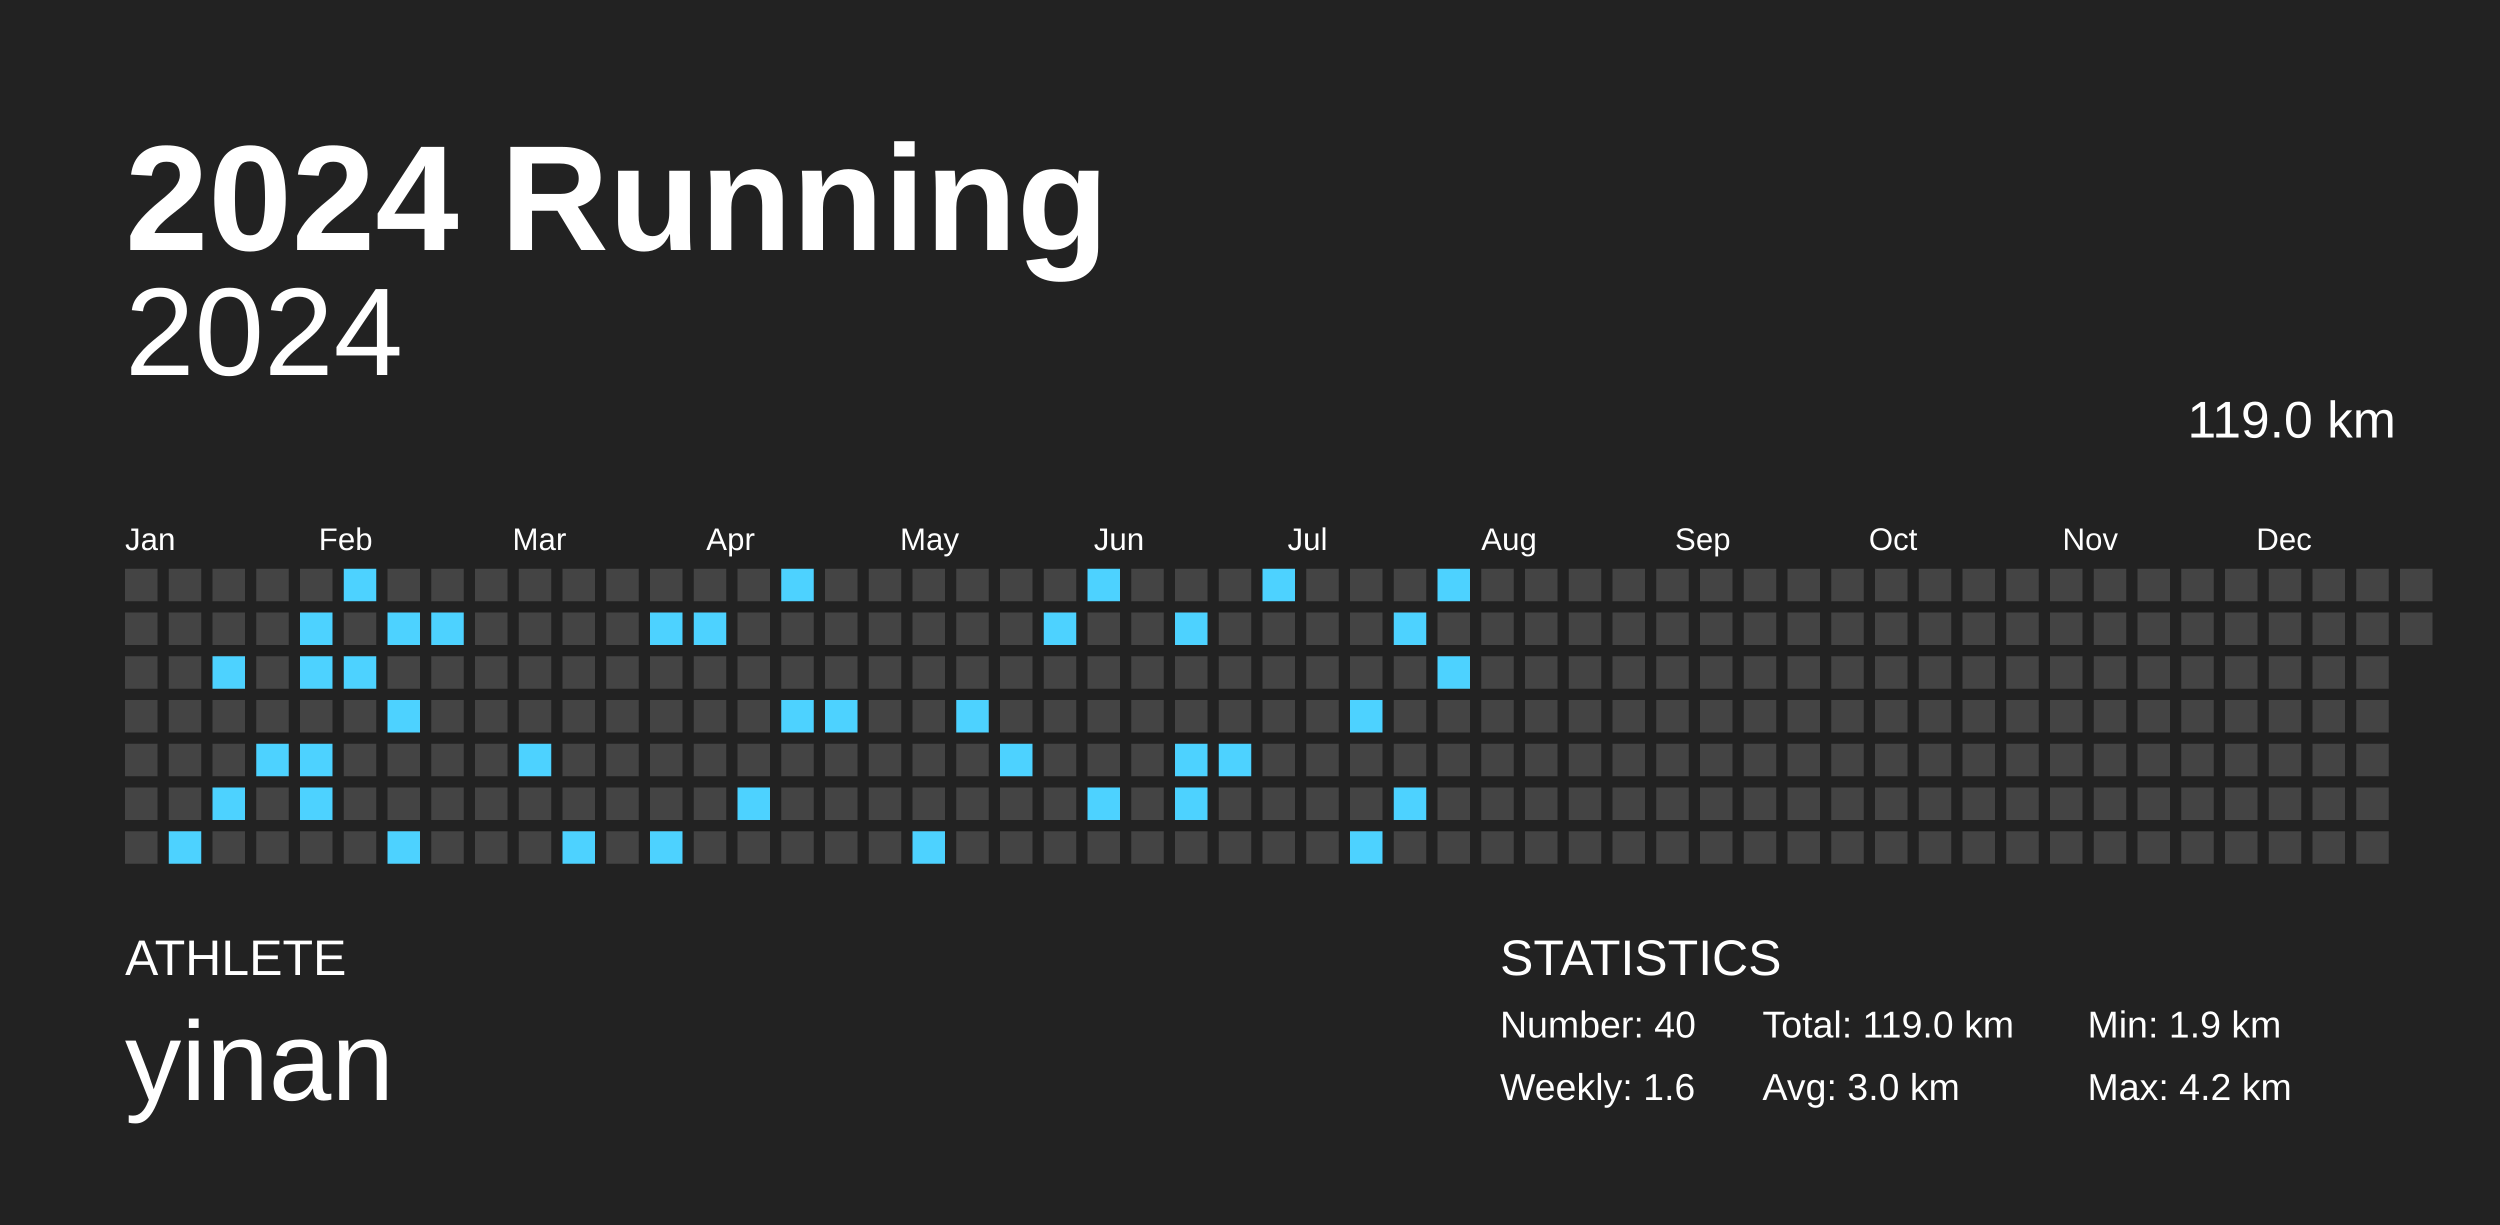
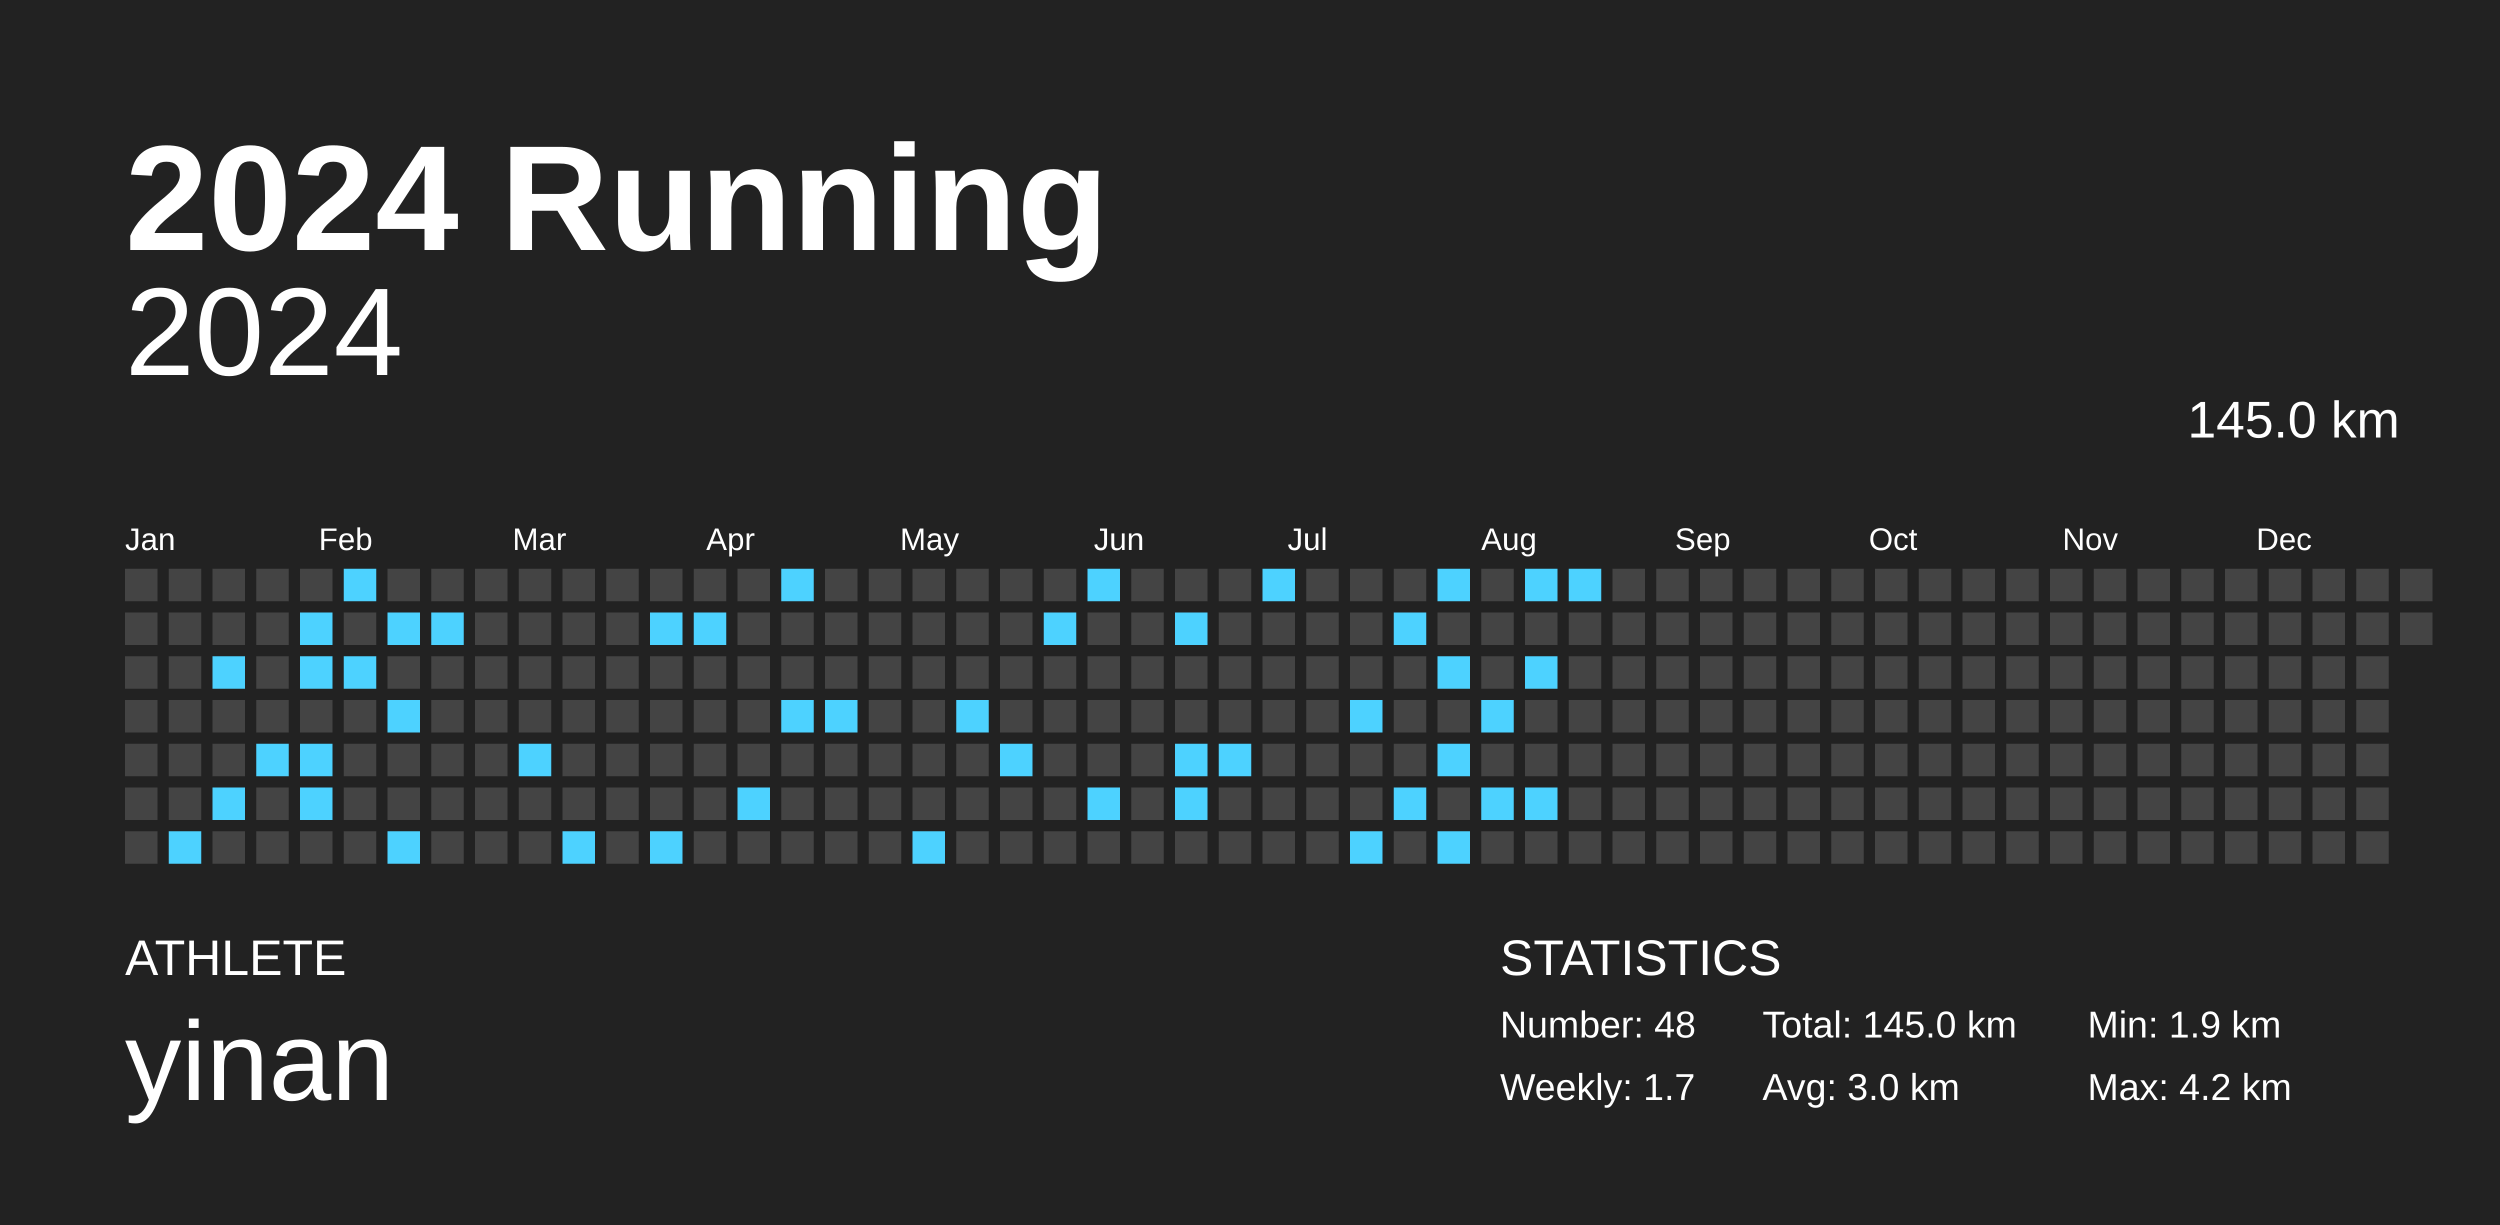
<svg xmlns="http://www.w3.org/2000/svg" baseProfile="full" height="98mm" version="1.1" viewBox="0,0,200,98" width="200mm">
  <defs />
  <rect fill="#222222" height="98" width="200" x="0" y="0" />
  <text fill="#FFFFFF" style="font-size:12px; font-family:Arial; font-weight:bold;" x="10" y="20">2024 Running</text>
  <text fill="#FFFFFF" style="font-size:4px; font-family:Arial" x="10" y="78">ATHLETE</text>
  <text fill="#FFFFFF" style="font-size:9px; font-family:Arial" x="10" y="88">yinan</text>
  <text fill="#FFFFFF" style="font-size:4px; font-family:Arial" x="120" y="78">STATISTICS</text>
-   <text fill="#FFFFFF" style="font-size:3px; font-family:Arial" x="120" y="83">Number: 40</text>
-   <text fill="#FFFFFF" style="font-size:3px; font-family:Arial" x="120" y="88">Weekly: 1.6</text>
-   <text fill="#FFFFFF" style="font-size:3px; font-family:Arial" x="141" y="83">Total: 119.0 km</text>
+   <text fill="#FFFFFF" style="font-size:3px; font-family:Arial" x="120" y="83">Number: 48</text>
+   <text fill="#FFFFFF" style="font-size:3px; font-family:Arial" x="120" y="88">Weekly: 1.7</text>
+   <text fill="#FFFFFF" style="font-size:3px; font-family:Arial" x="141" y="83">Total: 145.0 km</text>
  <text fill="#FFFFFF" style="font-size:3px; font-family:Arial" x="141" y="88">Avg: 3.0 km</text>
  <text fill="#FFFFFF" style="font-size:3px; font-family:Arial" x="167" y="83">Min: 1.9 km</text>
  <text fill="#FFFFFF" style="font-size:3px; font-family:Arial" x="167" y="88">Max: 4.2 km</text>
  <text alignment-baseline="hanging" fill="#FFFFFF" style="font-size:10.0px; font-family:Arial;" x="10" y="30">2024</text>
-   <text alignment-baseline="hanging" fill="#FFFFFF" style="font-size:4.125px; font-family:Arial;" x="175" y="35">119.0 km</text>
+   <text alignment-baseline="hanging" fill="#FFFFFF" style="font-size:4.125px; font-family:Arial;" x="175" y="35">145.0 km</text>
  <text fill="#FFFFFF" style="font-size:2.5px; font-family:Arial" x="10.0" y="44">Jan</text>
  <text fill="#FFFFFF" style="font-size:2.5px; font-family:Arial" x="25.5" y="44">Feb</text>
  <text fill="#FFFFFF" style="font-size:2.5px; font-family:Arial" x="41.0" y="44">Mar</text>
  <text fill="#FFFFFF" style="font-size:2.5px; font-family:Arial" x="56.5" y="44">Apr</text>
  <text fill="#FFFFFF" style="font-size:2.5px; font-family:Arial" x="72.0" y="44">May</text>
  <text fill="#FFFFFF" style="font-size:2.5px; font-family:Arial" x="87.5" y="44">Jun</text>
  <text fill="#FFFFFF" style="font-size:2.5px; font-family:Arial" x="103.0" y="44">Jul</text>
  <text fill="#FFFFFF" style="font-size:2.5px; font-family:Arial" x="118.5" y="44">Aug</text>
  <text fill="#FFFFFF" style="font-size:2.5px; font-family:Arial" x="134.0" y="44">Sep</text>
  <text fill="#FFFFFF" style="font-size:2.5px; font-family:Arial" x="149.5" y="44">Oct</text>
  <text fill="#FFFFFF" style="font-size:2.5px; font-family:Arial" x="165.0" y="44">Nov</text>
  <text fill="#FFFFFF" style="font-size:2.5px; font-family:Arial" x="180.5" y="44">Dec</text>
  <rect fill="#444444" height="2.6" width="2.6" x="10.0" y="45.5" />
  <rect fill="#444444" height="2.6" width="2.6" x="10.0" y="49.0" />
  <rect fill="#444444" height="2.6" width="2.6" x="10.0" y="52.5" />
  <rect fill="#444444" height="2.6" width="2.6" x="10.0" y="56.0" />
  <rect fill="#444444" height="2.6" width="2.6" x="10.0" y="59.5" />
  <rect fill="#444444" height="2.6" width="2.6" x="10.0" y="63.0" />
  <rect fill="#444444" height="2.6" width="2.6" x="10.0" y="66.5" />
  <rect fill="#444444" height="2.6" width="2.6" x="13.5" y="45.5" />
  <rect fill="#444444" height="2.6" width="2.6" x="13.5" y="49.0" />
  <rect fill="#444444" height="2.6" width="2.6" x="13.5" y="52.5" />
  <rect fill="#444444" height="2.6" width="2.6" x="13.5" y="56.0" />
  <rect fill="#444444" height="2.6" width="2.6" x="13.5" y="59.5" />
  <rect fill="#444444" height="2.6" width="2.6" x="13.5" y="63.0" />
  <rect fill="#4dd2ff" height="2.6" width="2.6" x="13.5" y="66.5" />
  <rect fill="#444444" height="2.6" width="2.6" x="17.0" y="45.5" />
  <rect fill="#444444" height="2.6" width="2.6" x="17.0" y="49.0" />
  <rect fill="#4dd2ff" height="2.6" width="2.6" x="17.0" y="52.5" />
  <rect fill="#444444" height="2.6" width="2.6" x="17.0" y="56.0" />
  <rect fill="#444444" height="2.6" width="2.6" x="17.0" y="59.5" />
  <rect fill="#4dd2ff" height="2.6" width="2.6" x="17.0" y="63.0" />
  <rect fill="#444444" height="2.6" width="2.6" x="17.0" y="66.5" />
  <rect fill="#444444" height="2.6" width="2.6" x="20.5" y="45.5" />
  <rect fill="#444444" height="2.6" width="2.6" x="20.5" y="49.0" />
  <rect fill="#444444" height="2.6" width="2.6" x="20.5" y="52.5" />
  <rect fill="#444444" height="2.6" width="2.6" x="20.5" y="56.0" />
  <rect fill="#4dd2ff" height="2.6" width="2.6" x="20.5" y="59.5" />
  <rect fill="#444444" height="2.6" width="2.6" x="20.5" y="63.0" />
  <rect fill="#444444" height="2.6" width="2.6" x="20.5" y="66.5" />
  <rect fill="#444444" height="2.6" width="2.6" x="24.0" y="45.5" />
  <rect fill="#4dd2ff" height="2.6" width="2.6" x="24.0" y="49.0" />
  <rect fill="#4dd2ff" height="2.6" width="2.6" x="24.0" y="52.5" />
  <rect fill="#444444" height="2.6" width="2.6" x="24.0" y="56.0" />
  <rect fill="#4dd2ff" height="2.6" width="2.6" x="24.0" y="59.5" />
  <rect fill="#4dd2ff" height="2.6" width="2.6" x="24.0" y="63.0" />
  <rect fill="#444444" height="2.6" width="2.6" x="24.0" y="66.5" />
  <rect fill="#4dd2ff" height="2.6" width="2.6" x="27.5" y="45.5" />
  <rect fill="#444444" height="2.6" width="2.6" x="27.5" y="49.0" />
  <rect fill="#4dd2ff" height="2.6" width="2.6" x="27.5" y="52.5" />
  <rect fill="#444444" height="2.6" width="2.6" x="27.5" y="56.0" />
  <rect fill="#444444" height="2.6" width="2.6" x="27.5" y="59.5" />
  <rect fill="#444444" height="2.6" width="2.6" x="27.5" y="63.0" />
  <rect fill="#444444" height="2.6" width="2.6" x="27.5" y="66.5" />
  <rect fill="#444444" height="2.6" width="2.6" x="31.0" y="45.5" />
  <rect fill="#4dd2ff" height="2.6" width="2.6" x="31.0" y="49.0" />
  <rect fill="#444444" height="2.6" width="2.6" x="31.0" y="52.5" />
  <rect fill="#4dd2ff" height="2.6" width="2.6" x="31.0" y="56.0" />
  <rect fill="#444444" height="2.6" width="2.6" x="31.0" y="59.5" />
  <rect fill="#444444" height="2.6" width="2.6" x="31.0" y="63.0" />
  <rect fill="#4dd2ff" height="2.6" width="2.6" x="31.0" y="66.5" />
  <rect fill="#444444" height="2.6" width="2.6" x="34.5" y="45.5" />
  <rect fill="#4dd2ff" height="2.6" width="2.6" x="34.5" y="49.0" />
  <rect fill="#444444" height="2.6" width="2.6" x="34.5" y="52.5" />
  <rect fill="#444444" height="2.6" width="2.6" x="34.5" y="56.0" />
  <rect fill="#444444" height="2.6" width="2.6" x="34.5" y="59.5" />
  <rect fill="#444444" height="2.6" width="2.6" x="34.5" y="63.0" />
  <rect fill="#444444" height="2.6" width="2.6" x="34.5" y="66.5" />
  <rect fill="#444444" height="2.6" width="2.6" x="38.0" y="45.5" />
  <rect fill="#444444" height="2.6" width="2.6" x="38.0" y="49.0" />
  <rect fill="#444444" height="2.6" width="2.6" x="38.0" y="52.5" />
  <rect fill="#444444" height="2.6" width="2.6" x="38.0" y="56.0" />
  <rect fill="#444444" height="2.6" width="2.6" x="38.0" y="59.5" />
  <rect fill="#444444" height="2.6" width="2.6" x="38.0" y="63.0" />
  <rect fill="#444444" height="2.6" width="2.6" x="38.0" y="66.5" />
  <rect fill="#444444" height="2.6" width="2.6" x="41.5" y="45.5" />
  <rect fill="#444444" height="2.6" width="2.6" x="41.5" y="49.0" />
  <rect fill="#444444" height="2.6" width="2.6" x="41.5" y="52.5" />
  <rect fill="#444444" height="2.6" width="2.6" x="41.5" y="56.0" />
  <rect fill="#4dd2ff" height="2.6" width="2.6" x="41.5" y="59.5" />
  <rect fill="#444444" height="2.6" width="2.6" x="41.5" y="63.0" />
  <rect fill="#444444" height="2.6" width="2.6" x="41.5" y="66.5" />
  <rect fill="#444444" height="2.6" width="2.6" x="45.0" y="45.5" />
  <rect fill="#444444" height="2.6" width="2.6" x="45.0" y="49.0" />
  <rect fill="#444444" height="2.6" width="2.6" x="45.0" y="52.5" />
  <rect fill="#444444" height="2.6" width="2.6" x="45.0" y="56.0" />
  <rect fill="#444444" height="2.6" width="2.6" x="45.0" y="59.5" />
  <rect fill="#444444" height="2.6" width="2.6" x="45.0" y="63.0" />
  <rect fill="#4dd2ff" height="2.6" width="2.6" x="45.0" y="66.5" />
  <rect fill="#444444" height="2.6" width="2.6" x="48.5" y="45.5" />
  <rect fill="#444444" height="2.6" width="2.6" x="48.5" y="49.0" />
  <rect fill="#444444" height="2.6" width="2.6" x="48.5" y="52.5" />
  <rect fill="#444444" height="2.6" width="2.6" x="48.5" y="56.0" />
  <rect fill="#444444" height="2.6" width="2.6" x="48.5" y="59.5" />
  <rect fill="#444444" height="2.6" width="2.6" x="48.5" y="63.0" />
  <rect fill="#444444" height="2.6" width="2.6" x="48.5" y="66.5" />
  <rect fill="#444444" height="2.6" width="2.6" x="52.0" y="45.5" />
  <rect fill="#4dd2ff" height="2.6" width="2.6" x="52.0" y="49.0" />
  <rect fill="#444444" height="2.6" width="2.6" x="52.0" y="52.5" />
  <rect fill="#444444" height="2.6" width="2.6" x="52.0" y="56.0" />
  <rect fill="#444444" height="2.6" width="2.6" x="52.0" y="59.5" />
  <rect fill="#444444" height="2.6" width="2.6" x="52.0" y="63.0" />
  <rect fill="#4dd2ff" height="2.6" width="2.6" x="52.0" y="66.5" />
  <rect fill="#444444" height="2.6" width="2.6" x="55.5" y="45.5" />
  <rect fill="#4dd2ff" height="2.6" width="2.6" x="55.5" y="49.0" />
  <rect fill="#444444" height="2.6" width="2.6" x="55.5" y="52.5" />
  <rect fill="#444444" height="2.6" width="2.6" x="55.5" y="56.0" />
  <rect fill="#444444" height="2.6" width="2.6" x="55.5" y="59.5" />
  <rect fill="#444444" height="2.6" width="2.6" x="55.5" y="63.0" />
  <rect fill="#444444" height="2.6" width="2.6" x="55.5" y="66.5" />
  <rect fill="#444444" height="2.6" width="2.6" x="59.0" y="45.5" />
  <rect fill="#444444" height="2.6" width="2.6" x="59.0" y="49.0" />
  <rect fill="#444444" height="2.6" width="2.6" x="59.0" y="52.5" />
  <rect fill="#444444" height="2.6" width="2.6" x="59.0" y="56.0" />
  <rect fill="#444444" height="2.6" width="2.6" x="59.0" y="59.5" />
  <rect fill="#4dd2ff" height="2.6" width="2.6" x="59.0" y="63.0" />
  <rect fill="#444444" height="2.6" width="2.6" x="59.0" y="66.5" />
  <rect fill="#4dd2ff" height="2.6" width="2.6" x="62.5" y="45.5" />
  <rect fill="#444444" height="2.6" width="2.6" x="62.5" y="49.0" />
  <rect fill="#444444" height="2.6" width="2.6" x="62.5" y="52.5" />
  <rect fill="#4dd2ff" height="2.6" width="2.6" x="62.5" y="56.0" />
  <rect fill="#444444" height="2.6" width="2.6" x="62.5" y="59.5" />
  <rect fill="#444444" height="2.6" width="2.6" x="62.5" y="63.0" />
  <rect fill="#444444" height="2.6" width="2.6" x="62.5" y="66.5" />
  <rect fill="#444444" height="2.6" width="2.6" x="66.0" y="45.5" />
  <rect fill="#444444" height="2.6" width="2.6" x="66.0" y="49.0" />
  <rect fill="#444444" height="2.6" width="2.6" x="66.0" y="52.5" />
  <rect fill="#4dd2ff" height="2.6" width="2.6" x="66.0" y="56.0" />
  <rect fill="#444444" height="2.6" width="2.6" x="66.0" y="59.5" />
  <rect fill="#444444" height="2.6" width="2.6" x="66.0" y="63.0" />
  <rect fill="#444444" height="2.6" width="2.6" x="66.0" y="66.5" />
  <rect fill="#444444" height="2.6" width="2.6" x="69.5" y="45.5" />
  <rect fill="#444444" height="2.6" width="2.6" x="69.5" y="49.0" />
  <rect fill="#444444" height="2.6" width="2.6" x="69.5" y="52.5" />
  <rect fill="#444444" height="2.6" width="2.6" x="69.5" y="56.0" />
  <rect fill="#444444" height="2.6" width="2.6" x="69.5" y="59.5" />
  <rect fill="#444444" height="2.6" width="2.6" x="69.5" y="63.0" />
  <rect fill="#444444" height="2.6" width="2.6" x="69.5" y="66.5" />
  <rect fill="#444444" height="2.6" width="2.6" x="73.0" y="45.5" />
  <rect fill="#444444" height="2.6" width="2.6" x="73.0" y="49.0" />
  <rect fill="#444444" height="2.6" width="2.6" x="73.0" y="52.5" />
  <rect fill="#444444" height="2.6" width="2.6" x="73.0" y="56.0" />
  <rect fill="#444444" height="2.6" width="2.6" x="73.0" y="59.5" />
  <rect fill="#444444" height="2.6" width="2.6" x="73.0" y="63.0" />
  <rect fill="#4dd2ff" height="2.6" width="2.6" x="73.0" y="66.5" />
  <rect fill="#444444" height="2.6" width="2.6" x="76.5" y="45.5" />
  <rect fill="#444444" height="2.6" width="2.6" x="76.5" y="49.0" />
  <rect fill="#444444" height="2.6" width="2.6" x="76.5" y="52.5" />
  <rect fill="#4dd2ff" height="2.6" width="2.6" x="76.5" y="56.0" />
  <rect fill="#444444" height="2.6" width="2.6" x="76.5" y="59.5" />
  <rect fill="#444444" height="2.6" width="2.6" x="76.5" y="63.0" />
  <rect fill="#444444" height="2.6" width="2.6" x="76.5" y="66.5" />
  <rect fill="#444444" height="2.6" width="2.6" x="80.0" y="45.5" />
  <rect fill="#444444" height="2.6" width="2.6" x="80.0" y="49.0" />
  <rect fill="#444444" height="2.6" width="2.6" x="80.0" y="52.5" />
  <rect fill="#444444" height="2.6" width="2.6" x="80.0" y="56.0" />
  <rect fill="#4dd2ff" height="2.6" width="2.6" x="80.0" y="59.5" />
  <rect fill="#444444" height="2.6" width="2.6" x="80.0" y="63.0" />
  <rect fill="#444444" height="2.6" width="2.6" x="80.0" y="66.5" />
  <rect fill="#444444" height="2.6" width="2.6" x="83.5" y="45.5" />
  <rect fill="#4dd2ff" height="2.6" width="2.6" x="83.5" y="49.0" />
  <rect fill="#444444" height="2.6" width="2.6" x="83.5" y="52.5" />
  <rect fill="#444444" height="2.6" width="2.6" x="83.5" y="56.0" />
  <rect fill="#444444" height="2.6" width="2.6" x="83.5" y="59.5" />
  <rect fill="#444444" height="2.6" width="2.6" x="83.5" y="63.0" />
  <rect fill="#444444" height="2.6" width="2.6" x="83.5" y="66.5" />
  <rect fill="#4dd2ff" height="2.6" width="2.6" x="87.0" y="45.5" />
  <rect fill="#444444" height="2.6" width="2.6" x="87.0" y="49.0" />
  <rect fill="#444444" height="2.6" width="2.6" x="87.0" y="52.5" />
  <rect fill="#444444" height="2.6" width="2.6" x="87.0" y="56.0" />
  <rect fill="#444444" height="2.6" width="2.6" x="87.0" y="59.5" />
  <rect fill="#4dd2ff" height="2.6" width="2.6" x="87.0" y="63.0" />
  <rect fill="#444444" height="2.6" width="2.6" x="87.0" y="66.5" />
  <rect fill="#444444" height="2.6" width="2.6" x="90.5" y="45.5" />
  <rect fill="#444444" height="2.6" width="2.6" x="90.5" y="49.0" />
  <rect fill="#444444" height="2.6" width="2.6" x="90.5" y="52.5" />
  <rect fill="#444444" height="2.6" width="2.6" x="90.5" y="56.0" />
  <rect fill="#444444" height="2.6" width="2.6" x="90.5" y="59.5" />
  <rect fill="#444444" height="2.6" width="2.6" x="90.5" y="63.0" />
  <rect fill="#444444" height="2.6" width="2.6" x="90.5" y="66.5" />
  <rect fill="#444444" height="2.6" width="2.6" x="94.0" y="45.5" />
  <rect fill="#4dd2ff" height="2.6" width="2.6" x="94.0" y="49.0" />
  <rect fill="#444444" height="2.6" width="2.6" x="94.0" y="52.5" />
  <rect fill="#444444" height="2.6" width="2.6" x="94.0" y="56.0" />
  <rect fill="#4dd2ff" height="2.6" width="2.6" x="94.0" y="59.5" />
  <rect fill="#4dd2ff" height="2.6" width="2.6" x="94.0" y="63.0" />
  <rect fill="#444444" height="2.6" width="2.6" x="94.0" y="66.5" />
  <rect fill="#444444" height="2.6" width="2.6" x="97.5" y="45.5" />
  <rect fill="#444444" height="2.6" width="2.6" x="97.5" y="49.0" />
  <rect fill="#444444" height="2.6" width="2.6" x="97.5" y="52.5" />
  <rect fill="#444444" height="2.6" width="2.6" x="97.5" y="56.0" />
  <rect fill="#4dd2ff" height="2.6" width="2.6" x="97.5" y="59.5" />
  <rect fill="#444444" height="2.6" width="2.6" x="97.5" y="63.0" />
  <rect fill="#444444" height="2.6" width="2.6" x="97.5" y="66.5" />
  <rect fill="#4dd2ff" height="2.6" width="2.6" x="101.0" y="45.5" />
  <rect fill="#444444" height="2.6" width="2.6" x="101.0" y="49.0" />
  <rect fill="#444444" height="2.6" width="2.6" x="101.0" y="52.5" />
  <rect fill="#444444" height="2.6" width="2.6" x="101.0" y="56.0" />
  <rect fill="#444444" height="2.6" width="2.6" x="101.0" y="59.5" />
  <rect fill="#444444" height="2.6" width="2.6" x="101.0" y="63.0" />
  <rect fill="#444444" height="2.6" width="2.6" x="101.0" y="66.5" />
  <rect fill="#444444" height="2.6" width="2.6" x="104.5" y="45.5" />
  <rect fill="#444444" height="2.6" width="2.6" x="104.5" y="49.0" />
  <rect fill="#444444" height="2.6" width="2.6" x="104.5" y="52.5" />
  <rect fill="#444444" height="2.6" width="2.6" x="104.5" y="56.0" />
  <rect fill="#444444" height="2.6" width="2.6" x="104.5" y="59.5" />
  <rect fill="#444444" height="2.6" width="2.6" x="104.5" y="63.0" />
  <rect fill="#444444" height="2.6" width="2.6" x="104.5" y="66.5" />
  <rect fill="#444444" height="2.6" width="2.6" x="108.0" y="45.5" />
  <rect fill="#444444" height="2.6" width="2.6" x="108.0" y="49.0" />
  <rect fill="#444444" height="2.6" width="2.6" x="108.0" y="52.5" />
  <rect fill="#4dd2ff" height="2.6" width="2.6" x="108.0" y="56.0" />
  <rect fill="#444444" height="2.6" width="2.6" x="108.0" y="59.5" />
  <rect fill="#444444" height="2.6" width="2.6" x="108.0" y="63.0" />
  <rect fill="#4dd2ff" height="2.6" width="2.6" x="108.0" y="66.5" />
  <rect fill="#444444" height="2.6" width="2.6" x="111.5" y="45.5" />
  <rect fill="#4dd2ff" height="2.6" width="2.6" x="111.5" y="49.0" />
  <rect fill="#444444" height="2.6" width="2.6" x="111.5" y="52.5" />
  <rect fill="#444444" height="2.6" width="2.6" x="111.5" y="56.0" />
  <rect fill="#444444" height="2.6" width="2.6" x="111.5" y="59.5" />
  <rect fill="#4dd2ff" height="2.6" width="2.6" x="111.5" y="63.0" />
  <rect fill="#444444" height="2.6" width="2.6" x="111.5" y="66.5" />
  <rect fill="#4dd2ff" height="2.6" width="2.6" x="115.0" y="45.5" />
  <rect fill="#444444" height="2.6" width="2.6" x="115.0" y="49.0" />
  <rect fill="#4dd2ff" height="2.6" width="2.6" x="115.0" y="52.5" />
  <rect fill="#444444" height="2.6" width="2.6" x="115.0" y="56.0" />
-   <rect fill="#444444" height="2.6" width="2.6" x="115.0" y="59.5" />
+   <rect fill="#4dd2ff" height="2.6" width="2.6" x="115.0" y="59.5" />
  <rect fill="#444444" height="2.6" width="2.6" x="115.0" y="63.0" />
-   <rect fill="#444444" height="2.6" width="2.6" x="115.0" y="66.5" />
+   <rect fill="#4dd2ff" height="2.6" width="2.6" x="115.0" y="66.5" />
  <rect fill="#444444" height="2.6" width="2.6" x="118.5" y="45.5" />
  <rect fill="#444444" height="2.6" width="2.6" x="118.5" y="49.0" />
  <rect fill="#444444" height="2.6" width="2.6" x="118.5" y="52.5" />
-   <rect fill="#444444" height="2.6" width="2.6" x="118.5" y="56.0" />
+   <rect fill="#4dd2ff" height="2.6" width="2.6" x="118.5" y="56.0" />
  <rect fill="#444444" height="2.6" width="2.6" x="118.5" y="59.5" />
-   <rect fill="#444444" height="2.6" width="2.6" x="118.5" y="63.0" />
+   <rect fill="#4dd2ff" height="2.6" width="2.6" x="118.5" y="63.0" />
  <rect fill="#444444" height="2.6" width="2.6" x="118.5" y="66.5" />
-   <rect fill="#444444" height="2.6" width="2.6" x="122.0" y="45.5" />
+   <rect fill="#4dd2ff" height="2.6" width="2.6" x="122.0" y="45.5" />
  <rect fill="#444444" height="2.6" width="2.6" x="122.0" y="49.0" />
-   <rect fill="#444444" height="2.6" width="2.6" x="122.0" y="52.5" />
+   <rect fill="#4dd2ff" height="2.6" width="2.6" x="122.0" y="52.5" />
  <rect fill="#444444" height="2.6" width="2.6" x="122.0" y="56.0" />
  <rect fill="#444444" height="2.6" width="2.6" x="122.0" y="59.5" />
-   <rect fill="#444444" height="2.6" width="2.6" x="122.0" y="63.0" />
+   <rect fill="#4dd2ff" height="2.6" width="2.6" x="122.0" y="63.0" />
  <rect fill="#444444" height="2.6" width="2.6" x="122.0" y="66.5" />
-   <rect fill="#444444" height="2.6" width="2.6" x="125.5" y="45.5" />
+   <rect fill="#4dd2ff" height="2.6" width="2.6" x="125.5" y="45.5" />
  <rect fill="#444444" height="2.6" width="2.6" x="125.5" y="49.0" />
  <rect fill="#444444" height="2.6" width="2.6" x="125.5" y="52.5" />
  <rect fill="#444444" height="2.6" width="2.6" x="125.5" y="56.0" />
  <rect fill="#444444" height="2.6" width="2.6" x="125.5" y="59.5" />
  <rect fill="#444444" height="2.6" width="2.6" x="125.5" y="63.0" />
  <rect fill="#444444" height="2.6" width="2.6" x="125.5" y="66.5" />
  <rect fill="#444444" height="2.6" width="2.6" x="129.0" y="45.5" />
  <rect fill="#444444" height="2.6" width="2.6" x="129.0" y="49.0" />
  <rect fill="#444444" height="2.6" width="2.6" x="129.0" y="52.5" />
  <rect fill="#444444" height="2.6" width="2.6" x="129.0" y="56.0" />
  <rect fill="#444444" height="2.6" width="2.6" x="129.0" y="59.5" />
  <rect fill="#444444" height="2.6" width="2.6" x="129.0" y="63.0" />
  <rect fill="#444444" height="2.6" width="2.6" x="129.0" y="66.5" />
  <rect fill="#444444" height="2.6" width="2.6" x="132.5" y="45.5" />
  <rect fill="#444444" height="2.6" width="2.6" x="132.5" y="49.0" />
  <rect fill="#444444" height="2.6" width="2.6" x="132.5" y="52.5" />
  <rect fill="#444444" height="2.6" width="2.6" x="132.5" y="56.0" />
  <rect fill="#444444" height="2.6" width="2.6" x="132.5" y="59.5" />
  <rect fill="#444444" height="2.6" width="2.6" x="132.5" y="63.0" />
  <rect fill="#444444" height="2.6" width="2.6" x="132.5" y="66.5" />
  <rect fill="#444444" height="2.6" width="2.6" x="136.0" y="45.5" />
  <rect fill="#444444" height="2.6" width="2.6" x="136.0" y="49.0" />
  <rect fill="#444444" height="2.6" width="2.6" x="136.0" y="52.5" />
  <rect fill="#444444" height="2.6" width="2.6" x="136.0" y="56.0" />
  <rect fill="#444444" height="2.6" width="2.6" x="136.0" y="59.5" />
  <rect fill="#444444" height="2.6" width="2.6" x="136.0" y="63.0" />
  <rect fill="#444444" height="2.6" width="2.6" x="136.0" y="66.5" />
  <rect fill="#444444" height="2.6" width="2.6" x="139.5" y="45.5" />
  <rect fill="#444444" height="2.6" width="2.6" x="139.5" y="49.0" />
  <rect fill="#444444" height="2.6" width="2.6" x="139.5" y="52.5" />
  <rect fill="#444444" height="2.6" width="2.6" x="139.5" y="56.0" />
  <rect fill="#444444" height="2.6" width="2.6" x="139.5" y="59.5" />
  <rect fill="#444444" height="2.6" width="2.6" x="139.5" y="63.0" />
  <rect fill="#444444" height="2.6" width="2.6" x="139.5" y="66.5" />
  <rect fill="#444444" height="2.6" width="2.6" x="143.0" y="45.5" />
  <rect fill="#444444" height="2.6" width="2.6" x="143.0" y="49.0" />
  <rect fill="#444444" height="2.6" width="2.6" x="143.0" y="52.5" />
  <rect fill="#444444" height="2.6" width="2.6" x="143.0" y="56.0" />
  <rect fill="#444444" height="2.6" width="2.6" x="143.0" y="59.5" />
  <rect fill="#444444" height="2.6" width="2.6" x="143.0" y="63.0" />
  <rect fill="#444444" height="2.6" width="2.6" x="143.0" y="66.5" />
  <rect fill="#444444" height="2.6" width="2.6" x="146.5" y="45.5" />
  <rect fill="#444444" height="2.6" width="2.6" x="146.5" y="49.0" />
  <rect fill="#444444" height="2.6" width="2.6" x="146.5" y="52.5" />
  <rect fill="#444444" height="2.6" width="2.6" x="146.5" y="56.0" />
  <rect fill="#444444" height="2.6" width="2.6" x="146.5" y="59.5" />
  <rect fill="#444444" height="2.6" width="2.6" x="146.5" y="63.0" />
  <rect fill="#444444" height="2.6" width="2.6" x="146.5" y="66.5" />
  <rect fill="#444444" height="2.6" width="2.6" x="150.0" y="45.5" />
  <rect fill="#444444" height="2.6" width="2.6" x="150.0" y="49.0" />
  <rect fill="#444444" height="2.6" width="2.6" x="150.0" y="52.5" />
  <rect fill="#444444" height="2.6" width="2.6" x="150.0" y="56.0" />
  <rect fill="#444444" height="2.6" width="2.6" x="150.0" y="59.5" />
  <rect fill="#444444" height="2.6" width="2.6" x="150.0" y="63.0" />
  <rect fill="#444444" height="2.6" width="2.6" x="150.0" y="66.5" />
  <rect fill="#444444" height="2.6" width="2.6" x="153.5" y="45.5" />
  <rect fill="#444444" height="2.6" width="2.6" x="153.5" y="49.0" />
  <rect fill="#444444" height="2.6" width="2.6" x="153.5" y="52.5" />
  <rect fill="#444444" height="2.6" width="2.6" x="153.5" y="56.0" />
  <rect fill="#444444" height="2.6" width="2.6" x="153.5" y="59.5" />
  <rect fill="#444444" height="2.6" width="2.6" x="153.5" y="63.0" />
  <rect fill="#444444" height="2.6" width="2.6" x="153.5" y="66.5" />
  <rect fill="#444444" height="2.6" width="2.6" x="157.0" y="45.5" />
  <rect fill="#444444" height="2.6" width="2.6" x="157.0" y="49.0" />
  <rect fill="#444444" height="2.6" width="2.6" x="157.0" y="52.5" />
  <rect fill="#444444" height="2.6" width="2.6" x="157.0" y="56.0" />
  <rect fill="#444444" height="2.6" width="2.6" x="157.0" y="59.5" />
  <rect fill="#444444" height="2.6" width="2.6" x="157.0" y="63.0" />
  <rect fill="#444444" height="2.6" width="2.6" x="157.0" y="66.5" />
  <rect fill="#444444" height="2.6" width="2.6" x="160.5" y="45.5" />
  <rect fill="#444444" height="2.6" width="2.6" x="160.5" y="49.0" />
  <rect fill="#444444" height="2.6" width="2.6" x="160.5" y="52.5" />
  <rect fill="#444444" height="2.6" width="2.6" x="160.5" y="56.0" />
  <rect fill="#444444" height="2.6" width="2.6" x="160.5" y="59.5" />
  <rect fill="#444444" height="2.6" width="2.6" x="160.5" y="63.0" />
  <rect fill="#444444" height="2.6" width="2.6" x="160.5" y="66.5" />
  <rect fill="#444444" height="2.6" width="2.6" x="164.0" y="45.5" />
  <rect fill="#444444" height="2.6" width="2.6" x="164.0" y="49.0" />
  <rect fill="#444444" height="2.6" width="2.6" x="164.0" y="52.5" />
  <rect fill="#444444" height="2.6" width="2.6" x="164.0" y="56.0" />
  <rect fill="#444444" height="2.6" width="2.6" x="164.0" y="59.5" />
  <rect fill="#444444" height="2.6" width="2.6" x="164.0" y="63.0" />
  <rect fill="#444444" height="2.6" width="2.6" x="164.0" y="66.5" />
  <rect fill="#444444" height="2.6" width="2.6" x="167.5" y="45.5" />
  <rect fill="#444444" height="2.6" width="2.6" x="167.5" y="49.0" />
  <rect fill="#444444" height="2.6" width="2.6" x="167.5" y="52.5" />
  <rect fill="#444444" height="2.6" width="2.6" x="167.5" y="56.0" />
  <rect fill="#444444" height="2.6" width="2.6" x="167.5" y="59.5" />
  <rect fill="#444444" height="2.6" width="2.6" x="167.5" y="63.0" />
  <rect fill="#444444" height="2.6" width="2.6" x="167.5" y="66.5" />
  <rect fill="#444444" height="2.6" width="2.6" x="171.0" y="45.5" />
  <rect fill="#444444" height="2.6" width="2.6" x="171.0" y="49.0" />
  <rect fill="#444444" height="2.6" width="2.6" x="171.0" y="52.5" />
  <rect fill="#444444" height="2.6" width="2.6" x="171.0" y="56.0" />
  <rect fill="#444444" height="2.6" width="2.6" x="171.0" y="59.5" />
  <rect fill="#444444" height="2.6" width="2.6" x="171.0" y="63.0" />
  <rect fill="#444444" height="2.6" width="2.6" x="171.0" y="66.5" />
  <rect fill="#444444" height="2.6" width="2.6" x="174.5" y="45.5" />
  <rect fill="#444444" height="2.6" width="2.6" x="174.5" y="49.0" />
  <rect fill="#444444" height="2.6" width="2.6" x="174.5" y="52.5" />
  <rect fill="#444444" height="2.6" width="2.6" x="174.5" y="56.0" />
  <rect fill="#444444" height="2.6" width="2.6" x="174.5" y="59.5" />
  <rect fill="#444444" height="2.6" width="2.6" x="174.5" y="63.0" />
  <rect fill="#444444" height="2.6" width="2.6" x="174.5" y="66.5" />
  <rect fill="#444444" height="2.6" width="2.6" x="178.0" y="45.5" />
  <rect fill="#444444" height="2.6" width="2.6" x="178.0" y="49.0" />
  <rect fill="#444444" height="2.6" width="2.6" x="178.0" y="52.5" />
  <rect fill="#444444" height="2.6" width="2.6" x="178.0" y="56.0" />
  <rect fill="#444444" height="2.6" width="2.6" x="178.0" y="59.5" />
  <rect fill="#444444" height="2.6" width="2.6" x="178.0" y="63.0" />
  <rect fill="#444444" height="2.6" width="2.6" x="178.0" y="66.5" />
  <rect fill="#444444" height="2.6" width="2.6" x="181.5" y="45.5" />
  <rect fill="#444444" height="2.6" width="2.6" x="181.5" y="49.0" />
  <rect fill="#444444" height="2.6" width="2.6" x="181.5" y="52.5" />
  <rect fill="#444444" height="2.6" width="2.6" x="181.5" y="56.0" />
  <rect fill="#444444" height="2.6" width="2.6" x="181.5" y="59.5" />
  <rect fill="#444444" height="2.6" width="2.6" x="181.5" y="63.0" />
  <rect fill="#444444" height="2.6" width="2.6" x="181.5" y="66.5" />
  <rect fill="#444444" height="2.6" width="2.6" x="185.0" y="45.5" />
  <rect fill="#444444" height="2.6" width="2.6" x="185.0" y="49.0" />
  <rect fill="#444444" height="2.6" width="2.6" x="185.0" y="52.5" />
  <rect fill="#444444" height="2.6" width="2.6" x="185.0" y="56.0" />
  <rect fill="#444444" height="2.6" width="2.6" x="185.0" y="59.5" />
  <rect fill="#444444" height="2.6" width="2.6" x="185.0" y="63.0" />
  <rect fill="#444444" height="2.6" width="2.6" x="185.0" y="66.5" />
  <rect fill="#444444" height="2.6" width="2.6" x="188.5" y="45.5" />
  <rect fill="#444444" height="2.6" width="2.6" x="188.5" y="49.0" />
  <rect fill="#444444" height="2.6" width="2.6" x="188.5" y="52.5" />
  <rect fill="#444444" height="2.6" width="2.6" x="188.5" y="56.0" />
  <rect fill="#444444" height="2.6" width="2.6" x="188.5" y="59.5" />
  <rect fill="#444444" height="2.6" width="2.6" x="188.5" y="63.0" />
  <rect fill="#444444" height="2.6" width="2.6" x="188.5" y="66.5" />
  <rect fill="#444444" height="2.6" width="2.6" x="192.0" y="45.5" />
  <rect fill="#444444" height="2.6" width="2.6" x="192.0" y="49.0" />
</svg>
